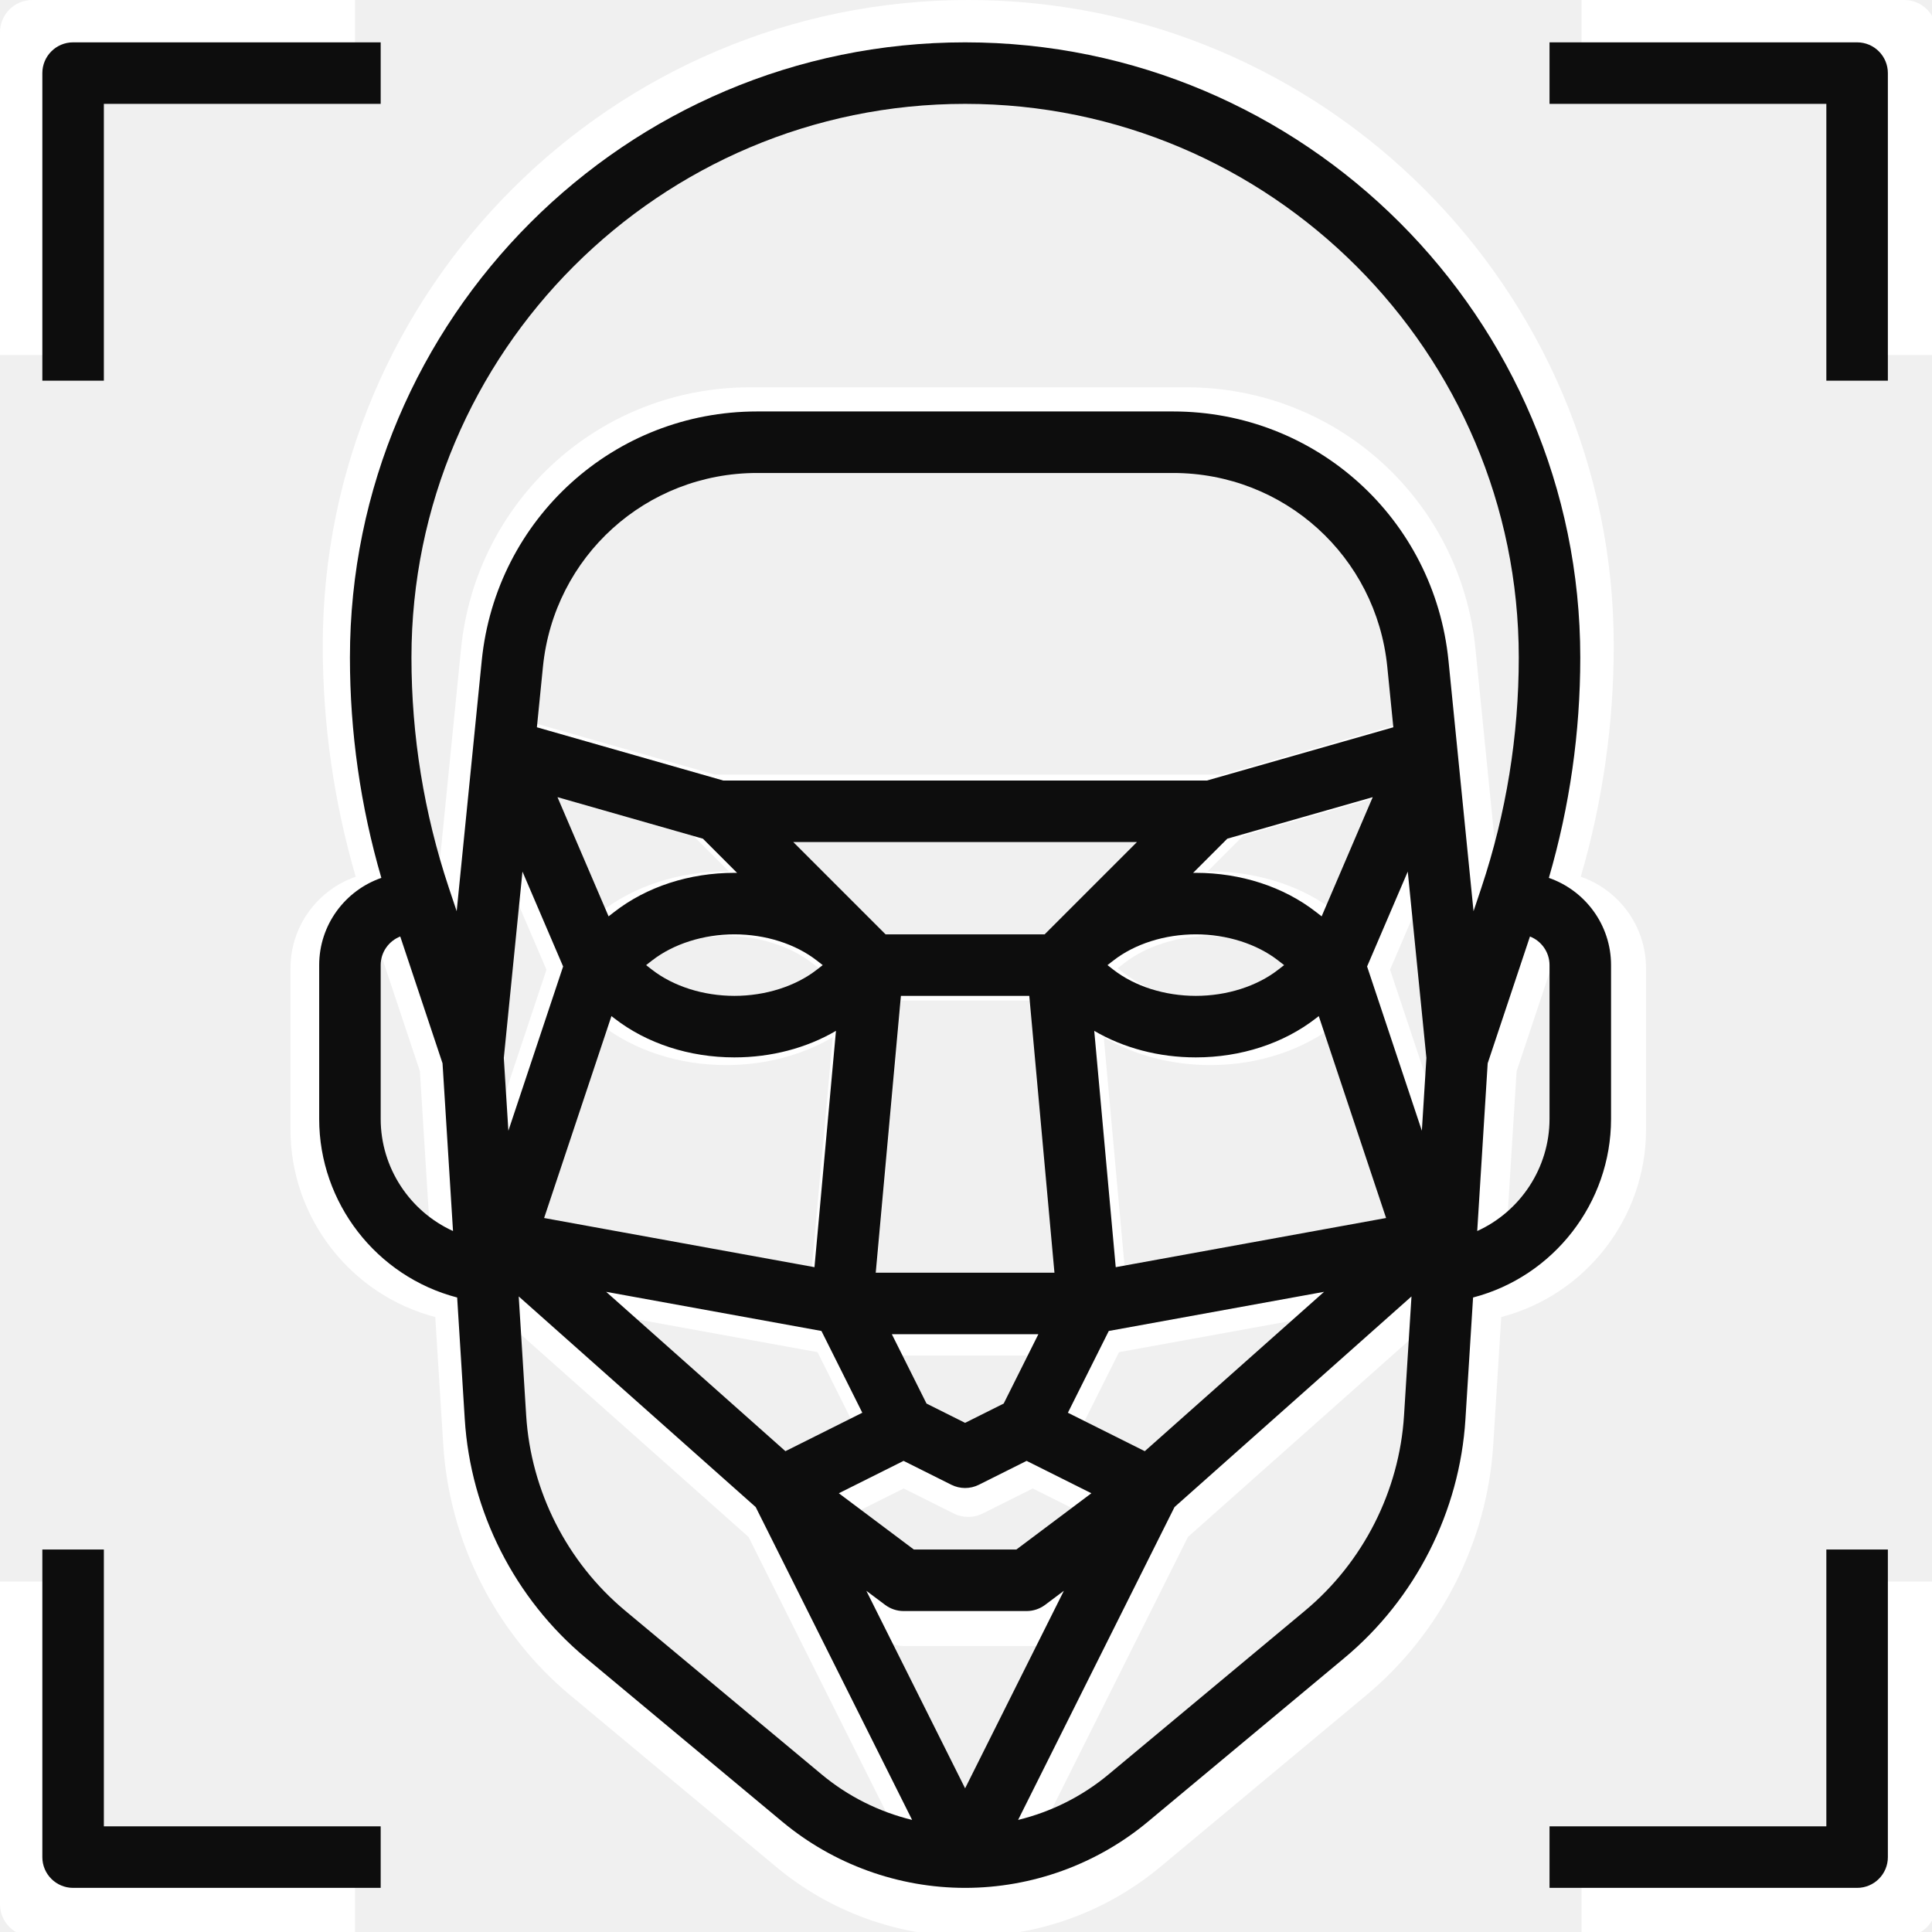
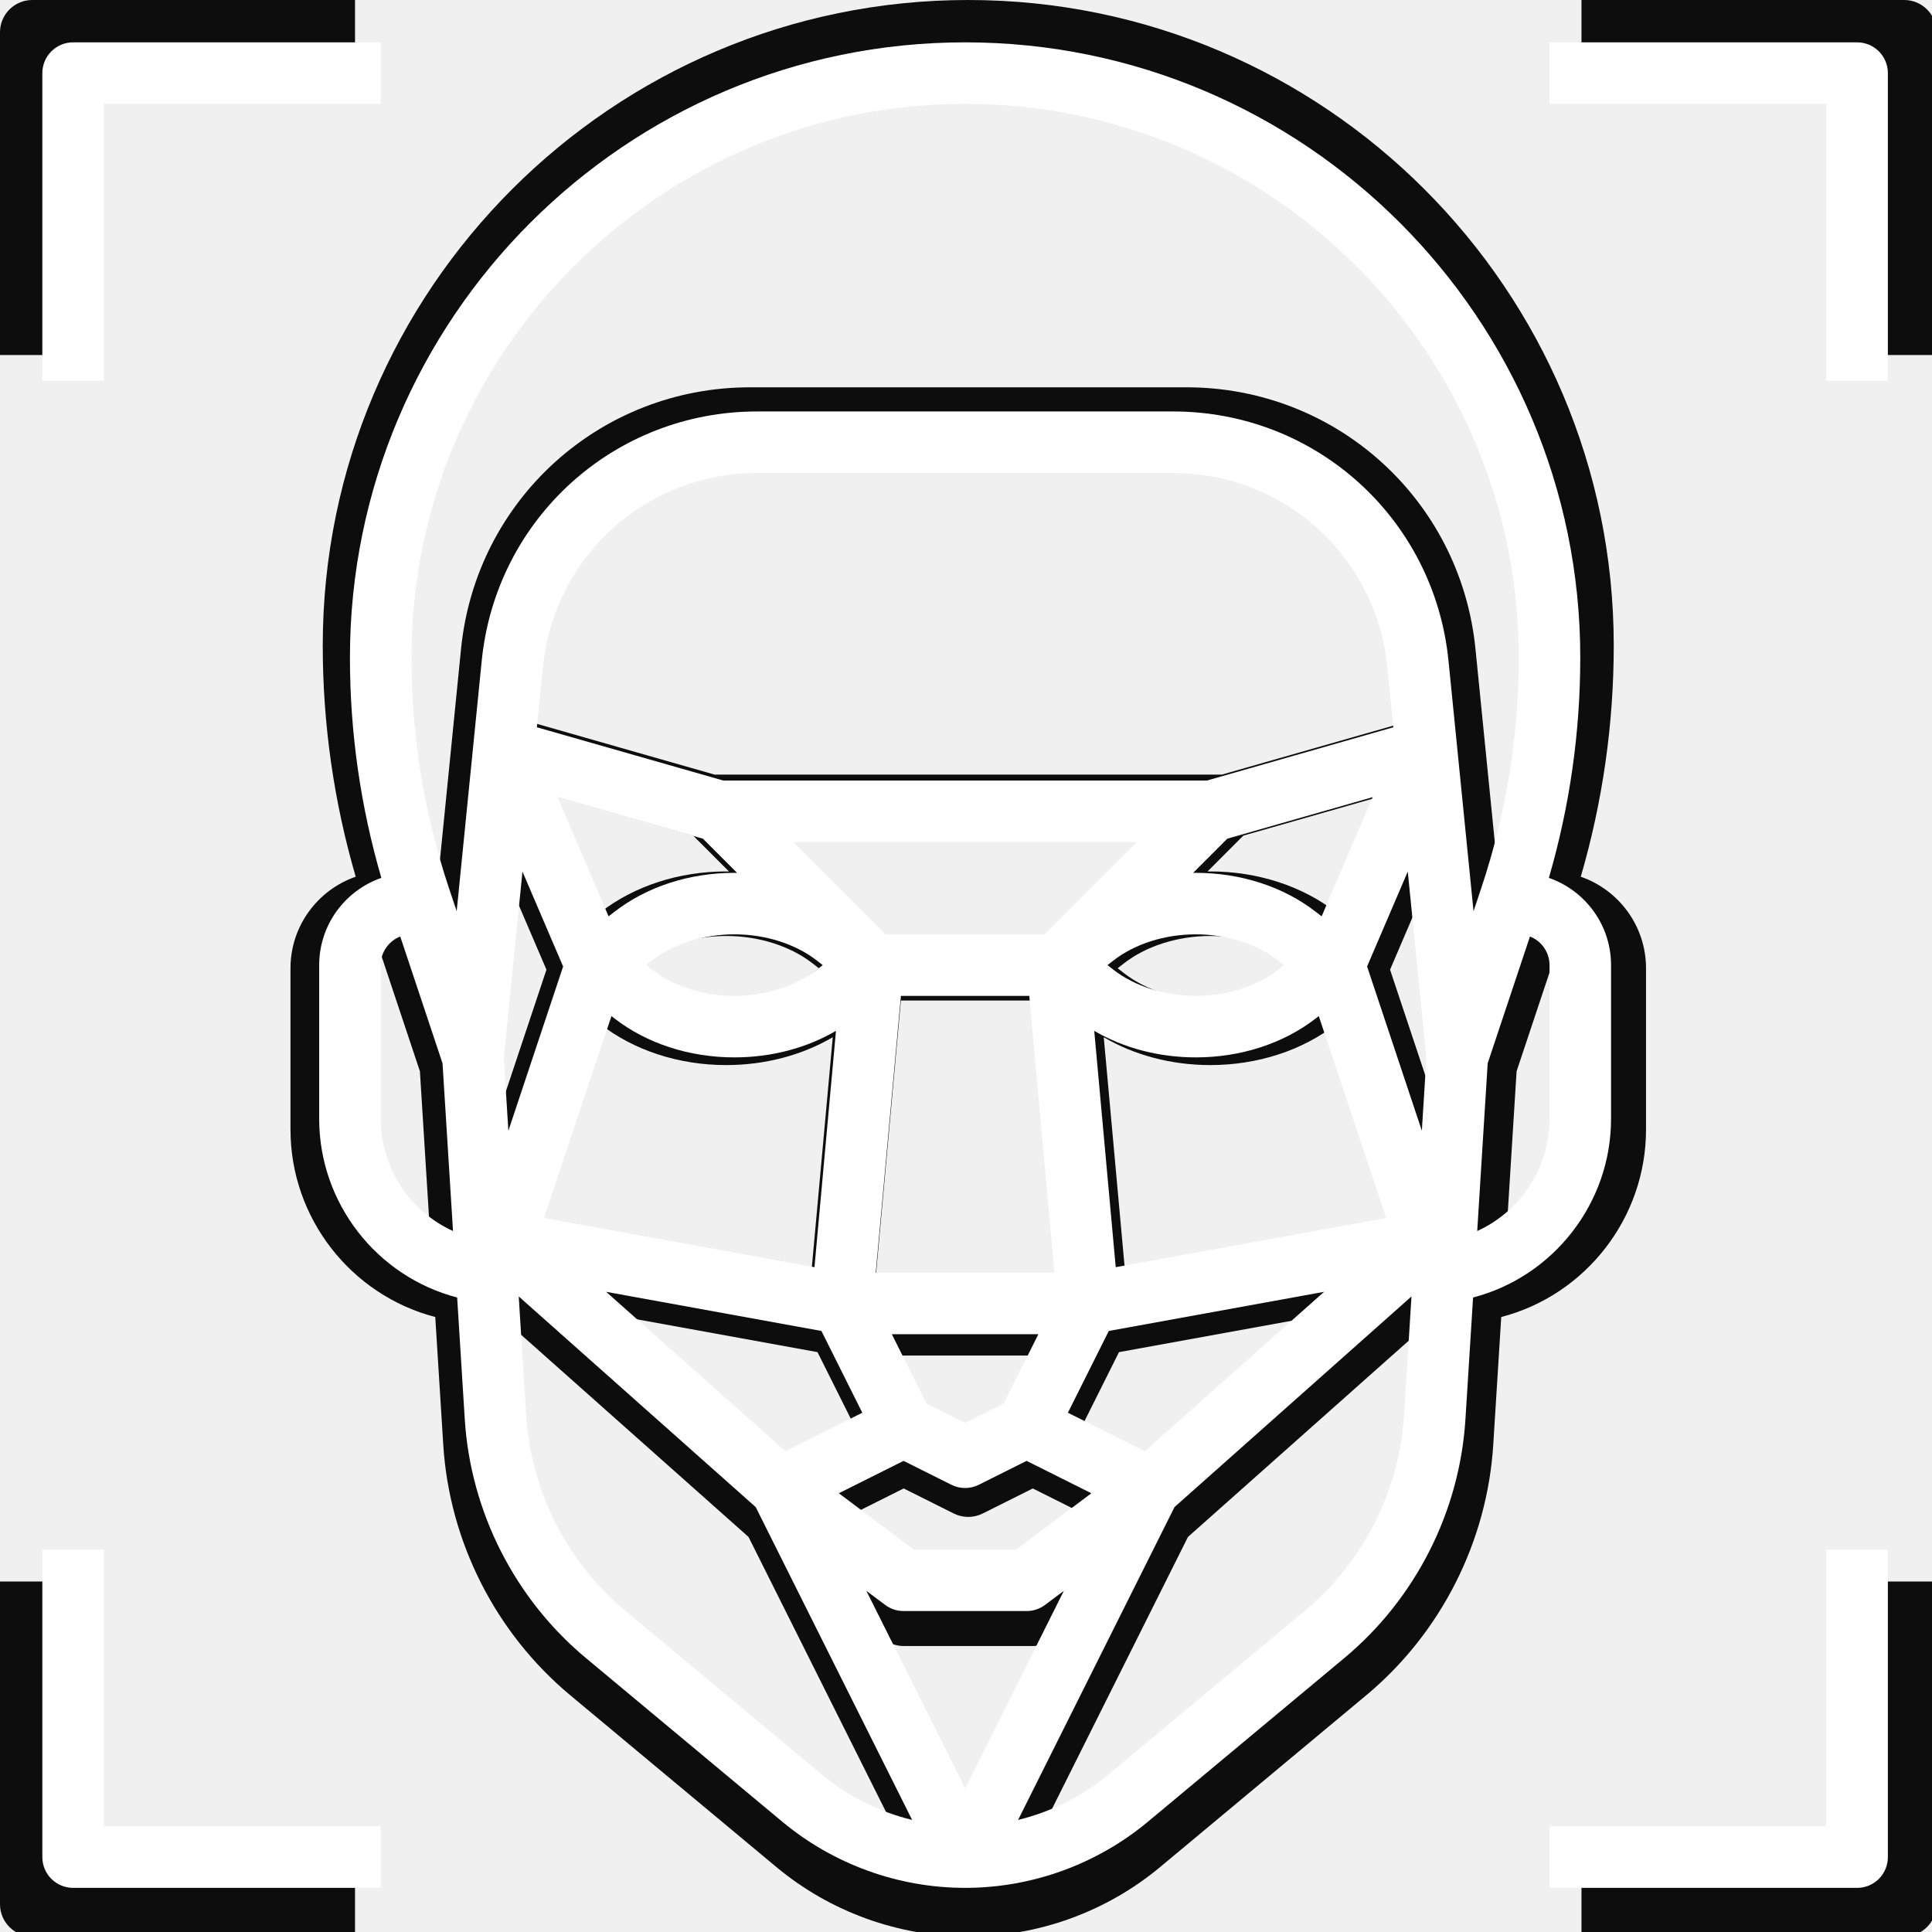
<svg xmlns="http://www.w3.org/2000/svg" width="500" zoomAndPan="magnify" viewBox="0 0 375 375" height="500" preserveAspectRatio="xMidYMid meet" version="1.0">
  <defs>
-     <clipPath id="dbbd870def">
+     <clipPath id="ed75c05e2a">
      <path d="M 8.219 8.219 L 74 8.219 L 74 74 L 8.219 74 Z M 8.219 8.219 " clip-rule="nonzero" />
    </clipPath>
-     <clipPath id="0320ee45c5">
+     <clipPath id="4bf1823b2b">
      <path d="M 300 8.219 L 366.434 8.219 L 366.434 74 L 300 74 Z M 300 8.219 " clip-rule="nonzero" />
    </clipPath>
-     <clipPath id="d69b56aea0">
+     <clipPath id="e1483e63b1">
      <path d="M 300 300 L 366.434 300 L 366.434 366.434 L 300 366.434 Z M 300 300 " clip-rule="nonzero" />
    </clipPath>
-     <clipPath id="4b5f5b7a80">
+     <clipPath id="e2d42fb731">
      <path d="M 8.219 300 L 74 300 L 74 366.434 L 8.219 366.434 Z M 8.219 300 " clip-rule="nonzero" />
    </clipPath>
-     <clipPath id="2b6d9964f7">
+     <clipPath id="93339d2501">
      <path d="M 61 8.219 L 313 8.219 L 313 366.434 L 61 366.434 Z M 61 8.219 " clip-rule="nonzero" />
    </clipPath>
  </defs>
-   <path fill="#ffffff" d="M 12.527 12.527 L 68.91 12.527 L 68.91 0 L 6.266 0 C 2.805 0 0 2.805 0 6.266 L 0 68.91 L 12.527 68.91 L 12.527 12.527 " fill-opacity="1" fill-rule="nonzero" />
-   <path fill="#ffffff" d="M 363.344 68.91 L 375.875 68.91 L 375.875 6.266 C 375.875 2.805 373.066 0 369.609 0 L 306.965 0 L 306.965 12.527 L 363.344 12.527 L 363.344 68.91 " fill-opacity="1" fill-rule="nonzero" />
-   <path fill="#ffffff" d="M 363.344 363.344 L 306.965 363.344 L 306.965 375.875 L 369.609 375.875 C 373.066 375.875 375.875 373.066 375.875 369.609 L 375.875 306.965 L 363.344 306.965 L 363.344 363.344 " fill-opacity="1" fill-rule="nonzero" />
-   <path fill="#ffffff" d="M 6.266 375.875 L 68.91 375.875 L 68.91 363.344 L 12.527 363.344 L 12.527 306.965 L 0 306.965 L 0 369.609 C 0 373.066 2.805 375.875 6.266 375.875 " fill-opacity="1" fill-rule="nonzero" />
-   <path fill="#ffffff" d="M 306.965 219.258 C 306.965 229.227 301.016 238.109 292.234 242.094 L 294.371 207.934 L 302.98 182.109 C 305.309 183.023 306.965 185.289 306.965 187.938 Z M 257.16 319.43 L 217.156 352.762 C 211.781 357.246 205.453 360.395 198.727 362.035 L 230.586 298.316 L 278.848 255.414 L 277.336 279.637 C 276.375 295.043 269.02 309.547 257.16 319.43 Z M 118.715 319.43 C 106.855 309.547 99.5 295.043 98.539 279.637 L 97.023 255.414 L 145.285 298.316 L 177.145 362.035 C 170.418 360.395 164.094 357.246 158.715 352.762 Z M 68.91 219.258 L 68.91 187.938 C 68.91 185.289 70.566 183.023 72.895 182.109 L 81.504 207.934 L 83.637 242.094 C 74.855 238.109 68.91 229.227 68.91 219.258 Z M 269.809 188.215 L 278.09 168.891 L 281.887 206.848 L 280.961 221.668 Z M 224.531 286.934 L 208.871 279.102 L 217.199 262.449 L 261.047 254.48 Z M 158.676 262.449 L 167 279.102 L 151.34 286.934 L 114.828 254.48 Z M 93.988 206.848 L 97.781 168.891 L 106.066 188.215 L 94.914 221.668 Z M 237.176 150.348 L 138.699 150.348 L 100.723 139.5 L 101.953 127.195 C 104.203 104.68 122.965 87.703 145.586 87.703 L 230.285 87.703 C 252.91 87.703 271.672 104.68 273.922 127.195 L 275.152 139.5 Z M 260.551 178.008 L 259.391 177.109 C 252.789 171.973 244.098 169.145 234.922 169.145 C 234.738 169.145 234.559 169.152 234.375 169.156 L 241.336 162.191 L 270.957 153.73 Z M 218.613 249.457 L 214.238 201.324 C 220.219 204.832 227.406 206.73 234.922 206.73 C 244.098 206.73 252.789 203.902 259.391 198.766 L 259.965 198.32 L 273.676 239.445 Z M 195.793 277.234 L 187.938 281.164 L 180.078 277.234 L 173.016 263.109 L 202.859 263.109 Z M 175.406 288.91 L 185.133 293.773 C 186.898 294.652 188.973 294.652 190.738 293.773 L 200.465 288.91 L 213.656 295.504 L 198.375 306.965 L 177.496 306.965 L 162.219 295.504 Z M 115.906 198.32 L 116.48 198.766 C 123.086 203.902 131.777 206.73 140.953 206.73 C 148.469 206.73 155.652 204.832 161.637 201.324 L 157.258 249.457 L 102.195 239.445 Z M 134.539 162.191 L 141.5 169.156 C 141.316 169.152 141.137 169.145 140.953 169.145 C 131.777 169.145 123.086 171.973 116.48 177.109 L 115.32 178.008 L 104.914 153.73 Z M 204.137 181.672 L 171.738 181.672 L 152.941 162.879 L 222.93 162.879 Z M 174.863 194.199 L 201.012 194.199 L 206.133 250.582 L 169.738 250.582 Z M 158.938 187.938 L 157.73 188.875 C 153.379 192.258 147.266 194.199 140.953 194.199 C 134.641 194.199 128.523 192.258 124.176 188.875 L 122.965 187.938 L 124.176 186.996 C 128.523 183.613 134.641 181.672 140.953 181.672 C 147.266 181.672 153.379 183.613 157.73 186.996 Z M 218.145 186.996 C 222.492 183.613 228.605 181.672 234.922 181.672 C 241.234 181.672 247.348 183.613 251.699 186.996 L 252.906 187.938 L 251.699 188.875 C 247.348 192.258 241.234 194.199 234.922 194.199 C 228.605 194.199 222.492 192.258 218.145 188.875 L 216.934 187.938 Z M 167.82 315.367 L 171.648 318.238 C 172.734 319.051 174.051 319.492 175.406 319.492 L 200.465 319.492 C 201.82 319.492 203.141 319.051 204.227 318.238 L 208.051 315.367 L 187.938 355.598 Z M 187.938 12.527 C 250.113 12.527 300.699 63.113 300.699 125.293 C 300.699 141.242 298.141 157.004 293.098 172.141 L 291.488 176.961 L 286.387 125.945 C 283.492 97.004 259.375 75.176 230.285 75.176 L 145.586 75.176 C 116.5 75.176 92.379 97.004 89.488 125.945 L 84.387 176.961 L 82.777 172.141 C 77.73 157.004 75.176 141.242 75.176 125.293 C 75.176 63.113 125.758 12.527 187.938 12.527 Z M 306.828 170.172 C 311.078 155.59 313.227 140.52 313.227 125.293 C 313.227 56.207 257.02 0 187.938 0 C 118.852 0 62.645 56.207 62.645 125.293 C 62.645 140.52 64.797 155.59 69.043 170.172 C 61.684 172.723 56.383 179.719 56.383 187.938 L 56.383 219.258 C 56.383 236.387 68.086 251.363 84.484 255.633 L 86.035 280.414 C 87.207 299.246 96.199 316.977 110.695 329.055 L 150.695 362.391 C 161.129 371.086 174.355 375.875 187.938 375.875 C 201.52 375.875 214.746 371.086 225.18 362.391 L 265.18 329.055 C 279.676 316.977 288.664 299.246 289.84 280.414 L 291.391 255.633 C 307.789 251.363 319.492 236.387 319.492 219.258 L 319.492 187.938 C 319.492 179.719 314.191 172.723 306.828 170.172 " fill-opacity="1" fill-rule="nonzero" />
-   <g clip-path="url(#dbbd870def)">
-     <path fill="#0d0d0d" d="M 20.16 20.16 L 73.891 20.16 L 73.891 8.219 L 14.191 8.219 C 10.895 8.219 8.219 10.895 8.219 14.191 L 8.219 73.891 L 20.16 73.891 L 20.16 20.16 " fill-opacity="1" fill-rule="nonzero" />
+   <path fill="#0d0d0d" d="M 12.527 12.527 L 68.91 12.527 L 68.91 0 L 6.266 0 C 2.805 0 0 2.805 0 6.266 L 0 68.91 L 12.527 68.91 L 12.527 12.527 " fill-opacity="1" fill-rule="nonzero" />
+   <path fill="#0d0d0d" d="M 363.344 68.91 L 375.875 68.91 L 375.875 6.266 C 375.875 2.805 373.066 0 369.609 0 L 306.965 0 L 306.965 12.527 L 363.344 12.527 L 363.344 68.91 " fill-opacity="1" fill-rule="nonzero" />
+   <path fill="#0d0d0d" d="M 363.344 363.344 L 306.965 363.344 L 306.965 375.875 L 369.609 375.875 C 373.066 375.875 375.875 373.066 375.875 369.609 L 375.875 306.965 L 363.344 306.965 L 363.344 363.344 " fill-opacity="1" fill-rule="nonzero" />
+   <path fill="#0d0d0d" d="M 6.266 375.875 L 68.91 375.875 L 68.91 363.344 L 12.527 363.344 L 12.527 306.965 L 0 306.965 L 0 369.609 C 0 373.066 2.805 375.875 6.266 375.875 " fill-opacity="1" fill-rule="nonzero" />
+   <path fill="#0d0d0d" d="M 306.965 219.258 C 306.965 229.227 301.016 238.109 292.234 242.094 L 294.371 207.934 L 302.98 182.109 C 305.309 183.023 306.965 185.289 306.965 187.938 Z M 257.16 319.43 L 217.156 352.762 C 211.781 357.246 205.453 360.395 198.727 362.035 L 230.586 298.316 L 278.848 255.414 L 277.336 279.637 C 276.375 295.043 269.02 309.547 257.16 319.43 Z M 118.715 319.43 C 106.855 309.547 99.5 295.043 98.539 279.637 L 97.023 255.414 L 145.285 298.316 L 177.145 362.035 C 170.418 360.395 164.094 357.246 158.715 352.762 Z M 68.91 219.258 L 68.91 187.938 C 68.91 185.289 70.566 183.023 72.895 182.109 L 81.504 207.934 L 83.637 242.094 C 74.855 238.109 68.91 229.227 68.91 219.258 Z M 269.809 188.215 L 278.09 168.891 L 281.887 206.848 L 280.961 221.668 Z M 224.531 286.934 L 208.871 279.102 L 217.199 262.449 L 261.047 254.48 Z M 158.676 262.449 L 167 279.102 L 151.34 286.934 L 114.828 254.48 Z M 93.988 206.848 L 97.781 168.891 L 106.066 188.215 L 94.914 221.668 Z M 237.176 150.348 L 138.699 150.348 L 100.723 139.5 L 101.953 127.195 C 104.203 104.68 122.965 87.703 145.586 87.703 L 230.285 87.703 C 252.91 87.703 271.672 104.68 273.922 127.195 L 275.152 139.5 Z M 260.551 178.008 L 259.391 177.109 C 252.789 171.973 244.098 169.145 234.922 169.145 C 234.738 169.145 234.559 169.152 234.375 169.156 L 241.336 162.191 L 270.957 153.73 Z M 218.613 249.457 L 214.238 201.324 C 220.219 204.832 227.406 206.73 234.922 206.73 C 244.098 206.73 252.789 203.902 259.391 198.766 L 259.965 198.32 L 273.676 239.445 Z M 195.793 277.234 L 187.938 281.164 L 180.078 277.234 L 173.016 263.109 L 202.859 263.109 Z M 175.406 288.91 L 185.133 293.773 C 186.898 294.652 188.973 294.652 190.738 293.773 L 200.465 288.91 L 213.656 295.504 L 198.375 306.965 L 177.496 306.965 L 162.219 295.504 Z M 115.906 198.32 L 116.48 198.766 C 123.086 203.902 131.777 206.73 140.953 206.73 C 148.469 206.73 155.652 204.832 161.637 201.324 L 157.258 249.457 L 102.195 239.445 Z M 134.539 162.191 L 141.5 169.156 C 141.316 169.152 141.137 169.145 140.953 169.145 C 131.777 169.145 123.086 171.973 116.48 177.109 L 115.32 178.008 L 104.914 153.73 Z M 204.137 181.672 L 171.738 181.672 L 152.941 162.879 L 222.93 162.879 Z M 174.863 194.199 L 201.012 194.199 L 206.133 250.582 L 169.738 250.582 Z M 158.938 187.938 L 157.73 188.875 C 153.379 192.258 147.266 194.199 140.953 194.199 C 134.641 194.199 128.523 192.258 124.176 188.875 L 122.965 187.938 L 124.176 186.996 C 128.523 183.613 134.641 181.672 140.953 181.672 C 147.266 181.672 153.379 183.613 157.73 186.996 Z M 218.145 186.996 C 222.492 183.613 228.605 181.672 234.922 181.672 C 241.234 181.672 247.348 183.613 251.699 186.996 L 252.906 187.938 L 251.699 188.875 C 247.348 192.258 241.234 194.199 234.922 194.199 C 228.605 194.199 222.492 192.258 218.145 188.875 L 216.934 187.938 Z M 167.82 315.367 L 171.648 318.238 C 172.734 319.051 174.051 319.492 175.406 319.492 L 200.465 319.492 C 201.82 319.492 203.141 319.051 204.227 318.238 L 208.051 315.367 L 187.938 355.598 Z M 187.938 12.527 C 250.113 12.527 300.699 63.113 300.699 125.293 C 300.699 141.242 298.141 157.004 293.098 172.141 L 291.488 176.961 L 286.387 125.945 C 283.492 97.004 259.375 75.176 230.285 75.176 L 145.586 75.176 C 116.5 75.176 92.379 97.004 89.488 125.945 L 84.387 176.961 L 82.777 172.141 C 77.73 157.004 75.176 141.242 75.176 125.293 C 75.176 63.113 125.758 12.527 187.938 12.527 Z M 306.828 170.172 C 311.078 155.59 313.227 140.52 313.227 125.293 C 313.227 56.207 257.02 0 187.938 0 C 118.852 0 62.645 56.207 62.645 125.293 C 62.645 140.52 64.797 155.59 69.043 170.172 C 61.684 172.723 56.383 179.719 56.383 187.938 L 56.383 219.258 C 56.383 236.387 68.086 251.363 84.484 255.633 L 86.035 280.414 C 87.207 299.246 96.199 316.977 110.695 329.055 L 150.695 362.391 C 161.129 371.086 174.355 375.875 187.938 375.875 C 201.52 375.875 214.746 371.086 225.18 362.391 L 265.18 329.055 C 279.676 316.977 288.664 299.246 289.84 280.414 L 291.391 255.633 C 307.789 251.363 319.492 236.387 319.492 219.258 L 319.492 187.938 C 319.492 179.719 314.191 172.723 306.828 170.172 " fill-opacity="1" fill-rule="nonzero" />
+   <g clip-path="url(#ed75c05e2a)">
+     <path fill="#ffffff" d="M 20.16 20.16 L 73.891 20.16 L 73.891 8.219 L 14.191 8.219 C 10.895 8.219 8.219 10.895 8.219 14.191 L 8.219 73.891 L 20.16 73.891 L 20.16 20.16 " fill-opacity="1" fill-rule="nonzero" />
  </g>
-   <g clip-path="url(#0320ee45c5)">
-     <path fill="#0d0d0d" d="M 354.492 73.891 L 366.434 73.891 L 366.434 14.191 C 366.434 10.895 363.762 8.219 360.465 8.219 L 300.762 8.219 L 300.762 20.16 L 354.492 20.16 L 354.492 73.891 " fill-opacity="1" fill-rule="nonzero" />
+   <g clip-path="url(#4bf1823b2b)">
+     <path fill="#ffffff" d="M 354.492 73.891 L 366.434 73.891 L 366.434 14.191 C 366.434 10.895 363.762 8.219 360.465 8.219 L 300.762 8.219 L 300.762 20.16 L 354.492 20.16 L 354.492 73.891 " fill-opacity="1" fill-rule="nonzero" />
  </g>
-   <g clip-path="url(#d69b56aea0)">
-     <path fill="#0d0d0d" d="M 354.492 354.492 L 300.762 354.492 L 300.762 366.434 L 360.465 366.434 C 363.762 366.434 366.434 363.762 366.434 360.465 L 366.434 300.762 L 354.492 300.762 L 354.492 354.492 " fill-opacity="1" fill-rule="nonzero" />
+   <g clip-path="url(#e1483e63b1)">
+     <path fill="#ffffff" d="M 354.492 354.492 L 300.762 354.492 L 300.762 366.434 L 360.465 366.434 C 363.762 366.434 366.434 363.762 366.434 360.465 L 366.434 300.762 L 354.492 300.762 L 354.492 354.492 " fill-opacity="1" fill-rule="nonzero" />
  </g>
-   <g clip-path="url(#4b5f5b7a80)">
-     <path fill="#0d0d0d" d="M 14.191 366.434 L 73.891 366.434 L 73.891 354.492 L 20.16 354.492 L 20.16 300.762 L 8.219 300.762 L 8.219 360.465 C 8.219 363.762 10.895 366.434 14.191 366.434 " fill-opacity="1" fill-rule="nonzero" />
+   <g clip-path="url(#e2d42fb731)">
+     <path fill="#ffffff" d="M 14.191 366.434 L 73.891 366.434 L 73.891 354.492 L 20.16 354.492 L 20.16 300.762 L 8.219 300.762 L 8.219 360.465 C 8.219 363.762 10.895 366.434 14.191 366.434 " fill-opacity="1" fill-rule="nonzero" />
  </g>
-   <g clip-path="url(#2b6d9964f7)">
-     <path fill="#0d0d0d" d="M 300.762 217.18 C 300.762 226.68 295.094 235.141 286.727 238.941 L 288.758 206.387 L 296.965 181.773 C 299.184 182.645 300.762 184.801 300.762 187.328 Z M 253.297 312.641 L 215.176 344.41 C 210.051 348.684 204.023 351.684 197.613 353.246 L 227.973 292.52 L 273.969 251.637 L 272.523 274.719 C 271.609 289.402 264.598 303.227 253.297 312.641 Z M 121.355 312.641 C 110.055 303.227 103.043 289.402 102.129 274.719 L 100.684 251.637 L 146.68 292.52 L 177.043 353.246 C 170.633 351.684 164.602 348.684 159.477 344.41 Z M 73.891 217.18 L 73.891 187.328 C 73.891 184.801 75.469 182.645 77.688 181.773 L 85.895 206.387 L 87.93 238.941 C 79.559 235.141 73.891 226.68 73.891 217.18 Z M 265.352 187.594 L 273.246 169.176 L 276.863 205.348 L 275.98 219.477 Z M 222.203 281.672 L 207.277 274.211 L 215.215 258.34 L 257.004 250.742 Z M 159.441 258.34 L 167.375 274.211 L 152.449 281.672 L 117.652 250.742 Z M 97.789 205.348 L 101.41 169.176 L 109.301 187.594 L 98.676 219.477 Z M 234.254 151.504 L 140.402 151.504 L 104.211 141.164 L 105.383 129.438 C 107.527 107.98 125.406 91.805 146.965 91.805 L 227.688 91.805 C 249.246 91.805 267.125 107.98 269.273 129.438 L 270.445 141.164 Z M 256.531 177.863 L 255.426 177.008 C 249.133 172.113 240.848 169.418 232.105 169.418 C 231.93 169.418 231.758 169.426 231.582 169.426 L 238.215 162.789 L 266.445 154.727 Z M 216.562 245.957 L 212.391 200.086 C 218.094 203.426 224.941 205.238 232.105 205.238 C 240.848 205.238 249.133 202.539 255.426 197.645 L 255.973 197.223 L 269.039 236.414 Z M 194.816 272.43 L 187.328 276.176 L 179.836 272.43 L 173.105 258.969 L 201.547 258.969 Z M 175.387 283.555 L 184.656 288.191 C 186.34 289.031 188.316 289.031 189.996 288.191 L 199.266 283.555 L 211.836 289.84 L 197.277 300.762 L 177.379 300.762 L 162.816 289.84 Z M 118.68 197.223 L 119.23 197.645 C 125.523 202.539 133.805 205.238 142.551 205.238 C 149.711 205.238 156.559 203.426 162.262 200.086 L 158.09 245.957 L 105.613 236.414 Z M 136.438 162.789 L 143.07 169.426 C 142.898 169.426 142.727 169.418 142.551 169.418 C 133.805 169.418 125.523 172.113 119.23 177.008 L 118.125 177.863 L 108.207 154.727 Z M 202.766 181.355 L 171.887 181.355 L 153.977 163.445 L 220.676 163.445 Z M 174.867 193.297 L 199.785 193.297 L 204.668 247.027 L 169.984 247.027 Z M 159.691 187.328 L 158.539 188.223 C 154.395 191.445 148.566 193.297 142.551 193.297 C 136.531 193.297 130.707 191.445 126.559 188.223 L 125.41 187.328 L 126.559 186.434 C 130.707 183.207 136.531 181.355 142.551 181.355 C 148.566 181.355 154.395 183.207 158.539 186.434 Z M 216.113 186.434 C 220.258 183.207 226.086 181.355 232.105 181.355 C 238.121 181.355 243.949 183.207 248.094 186.434 L 249.246 187.328 L 248.094 188.223 C 243.949 191.445 238.121 193.297 232.105 193.297 C 226.086 193.297 220.258 191.445 216.113 188.223 L 214.961 187.328 Z M 168.156 308.773 L 171.805 311.508 C 172.84 312.281 174.094 312.703 175.387 312.703 L 199.266 312.703 C 200.559 312.703 201.816 312.281 202.852 311.508 L 206.496 308.773 L 187.328 347.113 Z M 187.328 20.16 C 246.582 20.16 294.793 68.367 294.793 127.625 C 294.793 142.828 292.355 157.848 287.547 172.273 L 286.012 176.867 L 281.152 128.25 C 278.395 100.664 255.406 79.863 227.688 79.863 L 146.965 79.863 C 119.246 79.863 96.262 100.664 93.504 128.25 L 88.641 176.867 L 87.105 172.273 C 82.301 157.848 79.863 142.828 79.863 127.625 C 79.863 68.367 128.07 20.16 187.328 20.16 Z M 300.633 170.398 C 304.684 156.5 306.73 142.141 306.73 127.625 C 306.73 61.785 253.164 8.219 187.328 8.219 C 121.488 8.219 67.922 61.785 67.922 127.625 C 67.922 142.141 69.973 156.5 74.02 170.398 C 67.004 172.828 61.953 179.496 61.953 187.328 L 61.953 217.18 C 61.953 233.5 73.105 247.777 88.734 251.844 L 90.211 275.461 C 91.332 293.406 99.898 310.305 113.715 321.816 L 151.836 353.586 C 161.777 361.871 174.383 366.434 187.328 366.434 C 200.27 366.434 212.875 361.871 222.82 353.586 L 260.941 321.816 C 274.754 310.305 283.324 293.406 284.441 275.461 L 285.922 251.844 C 301.547 247.777 312.703 233.5 312.703 217.18 L 312.703 187.328 C 312.703 179.496 307.648 172.828 300.633 170.398 " fill-opacity="1" fill-rule="nonzero" />
+   <g clip-path="url(#93339d2501)">
+     <path fill="#ffffff" d="M 300.762 217.18 C 300.762 226.68 295.094 235.141 286.727 238.941 L 288.758 206.387 L 296.965 181.773 C 299.184 182.645 300.762 184.801 300.762 187.328 Z M 253.297 312.641 L 215.176 344.41 C 210.051 348.684 204.023 351.684 197.613 353.246 L 227.973 292.52 L 273.969 251.637 L 272.523 274.719 C 271.609 289.402 264.598 303.227 253.297 312.641 Z M 121.355 312.641 C 110.055 303.227 103.043 289.402 102.129 274.719 L 100.684 251.637 L 146.68 292.52 L 177.043 353.246 C 170.633 351.684 164.602 348.684 159.477 344.41 Z M 73.891 217.18 L 73.891 187.328 C 73.891 184.801 75.469 182.645 77.688 181.773 L 85.895 206.387 L 87.93 238.941 C 79.559 235.141 73.891 226.68 73.891 217.18 Z M 265.352 187.594 L 273.246 169.176 L 276.863 205.348 L 275.98 219.477 Z M 222.203 281.672 L 207.277 274.211 L 215.215 258.34 L 257.004 250.742 Z M 159.441 258.34 L 167.375 274.211 L 152.449 281.672 L 117.652 250.742 Z M 97.789 205.348 L 101.41 169.176 L 109.301 187.594 L 98.676 219.477 Z M 234.254 151.504 L 140.402 151.504 L 104.211 141.164 L 105.383 129.438 C 107.527 107.98 125.406 91.805 146.965 91.805 L 227.688 91.805 C 249.246 91.805 267.125 107.98 269.273 129.438 L 270.445 141.164 Z M 256.531 177.863 L 255.426 177.008 C 249.133 172.113 240.848 169.418 232.105 169.418 C 231.93 169.418 231.758 169.426 231.582 169.426 L 238.215 162.789 L 266.445 154.727 Z M 216.562 245.957 L 212.391 200.086 C 218.094 203.426 224.941 205.238 232.105 205.238 C 240.848 205.238 249.133 202.539 255.426 197.645 L 255.973 197.223 L 269.039 236.414 Z M 194.816 272.43 L 187.328 276.176 L 179.836 272.43 L 173.105 258.969 L 201.547 258.969 Z M 175.387 283.555 L 184.656 288.191 C 186.34 289.031 188.316 289.031 189.996 288.191 L 199.266 283.555 L 211.836 289.84 L 197.277 300.762 L 177.379 300.762 L 162.816 289.84 Z M 118.68 197.223 L 119.23 197.645 C 125.523 202.539 133.805 205.238 142.551 205.238 C 149.711 205.238 156.559 203.426 162.262 200.086 L 158.09 245.957 L 105.613 236.414 Z M 136.438 162.789 L 143.07 169.426 C 142.898 169.426 142.727 169.418 142.551 169.418 C 133.805 169.418 125.523 172.113 119.23 177.008 L 118.125 177.863 L 108.207 154.727 Z M 202.766 181.355 L 171.887 181.355 L 153.977 163.445 L 220.676 163.445 Z M 174.867 193.297 L 199.785 193.297 L 204.668 247.027 L 169.984 247.027 Z M 159.691 187.328 L 158.539 188.223 C 154.395 191.445 148.566 193.297 142.551 193.297 C 136.531 193.297 130.707 191.445 126.559 188.223 L 125.41 187.328 L 126.559 186.434 C 130.707 183.207 136.531 181.355 142.551 181.355 C 148.566 181.355 154.395 183.207 158.539 186.434 Z M 216.113 186.434 C 220.258 183.207 226.086 181.355 232.105 181.355 C 238.121 181.355 243.949 183.207 248.094 186.434 L 249.246 187.328 L 248.094 188.223 C 243.949 191.445 238.121 193.297 232.105 193.297 C 226.086 193.297 220.258 191.445 216.113 188.223 L 214.961 187.328 Z M 168.156 308.773 L 171.805 311.508 C 172.84 312.281 174.094 312.703 175.387 312.703 L 199.266 312.703 C 200.559 312.703 201.816 312.281 202.852 311.508 L 206.496 308.773 L 187.328 347.113 Z M 187.328 20.16 C 246.582 20.16 294.793 68.367 294.793 127.625 C 294.793 142.828 292.355 157.848 287.547 172.273 L 286.012 176.867 L 281.152 128.25 C 278.395 100.664 255.406 79.863 227.688 79.863 L 146.965 79.863 C 119.246 79.863 96.262 100.664 93.504 128.25 L 88.641 176.867 L 87.105 172.273 C 82.301 157.848 79.863 142.828 79.863 127.625 C 79.863 68.367 128.07 20.16 187.328 20.16 Z M 300.633 170.398 C 304.684 156.5 306.73 142.141 306.73 127.625 C 306.73 61.785 253.164 8.219 187.328 8.219 C 121.488 8.219 67.922 61.785 67.922 127.625 C 67.922 142.141 69.973 156.5 74.02 170.398 C 67.004 172.828 61.953 179.496 61.953 187.328 L 61.953 217.18 C 61.953 233.5 73.105 247.777 88.734 251.844 L 90.211 275.461 C 91.332 293.406 99.898 310.305 113.715 321.816 L 151.836 353.586 C 161.777 361.871 174.383 366.434 187.328 366.434 C 200.27 366.434 212.875 361.871 222.82 353.586 L 260.941 321.816 C 274.754 310.305 283.324 293.406 284.441 275.461 L 285.922 251.844 C 301.547 247.777 312.703 233.5 312.703 217.18 L 312.703 187.328 C 312.703 179.496 307.648 172.828 300.633 170.398 " fill-opacity="1" fill-rule="nonzero" />
  </g>
</svg>
